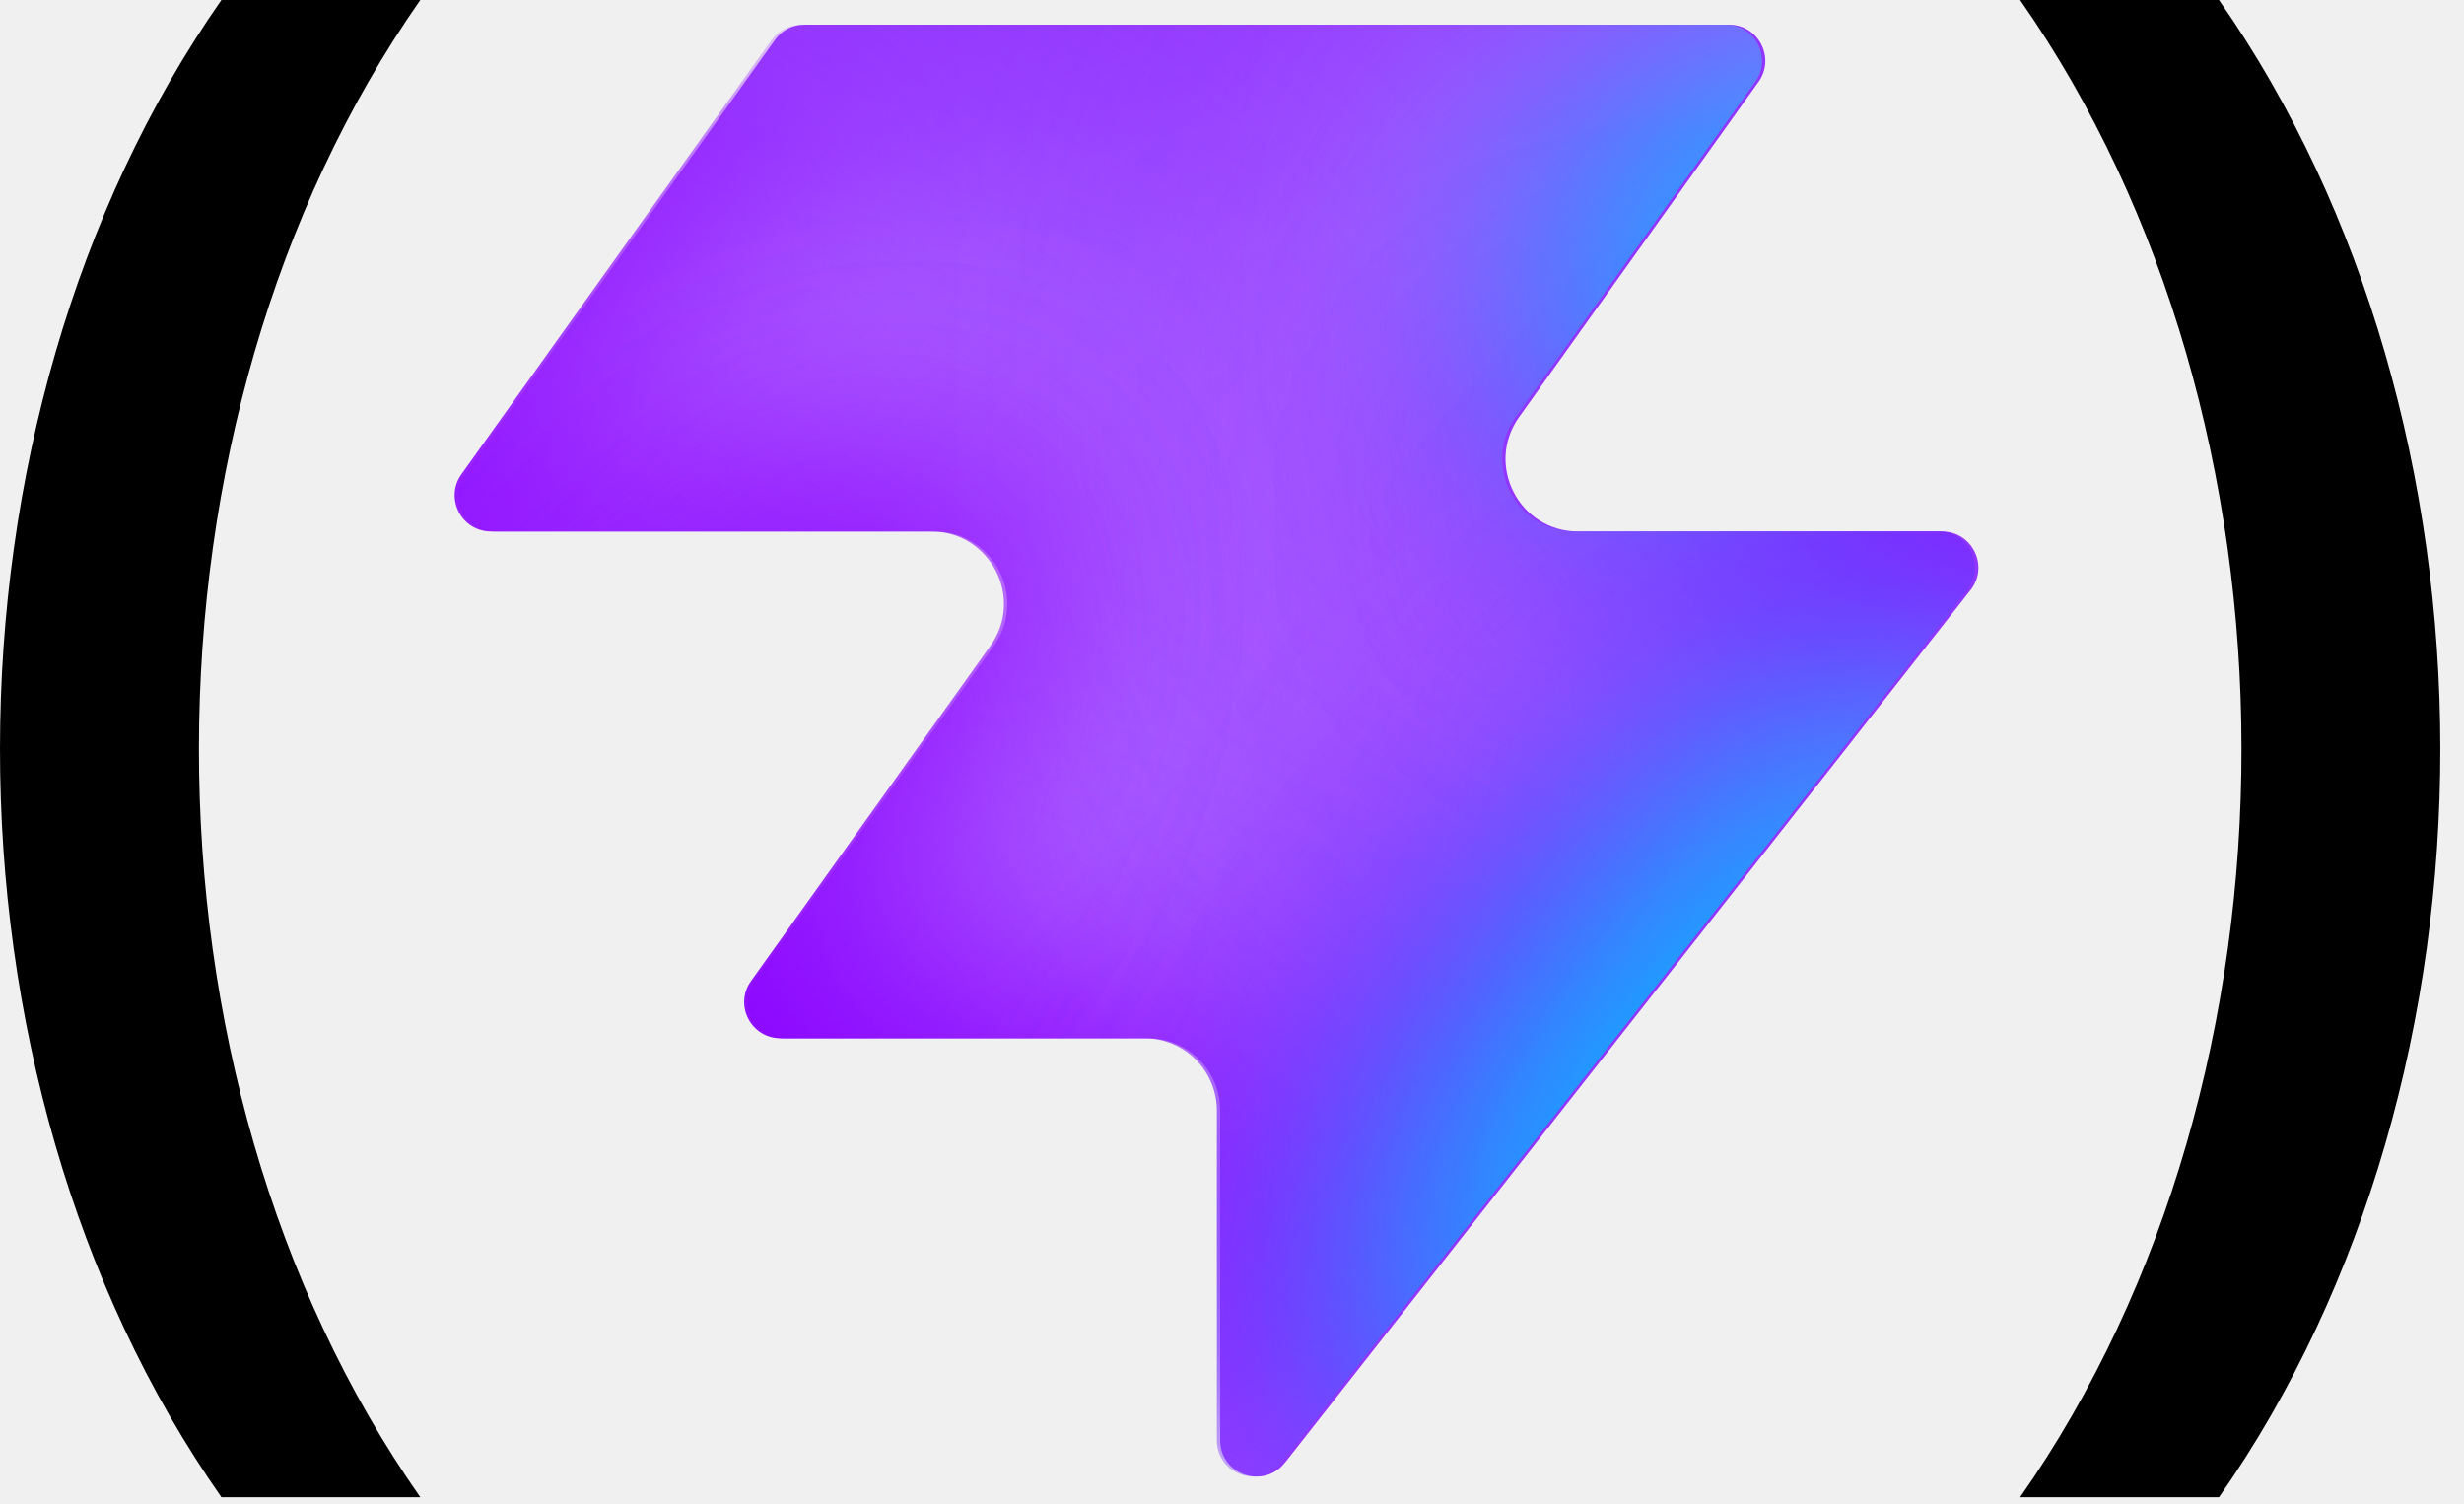
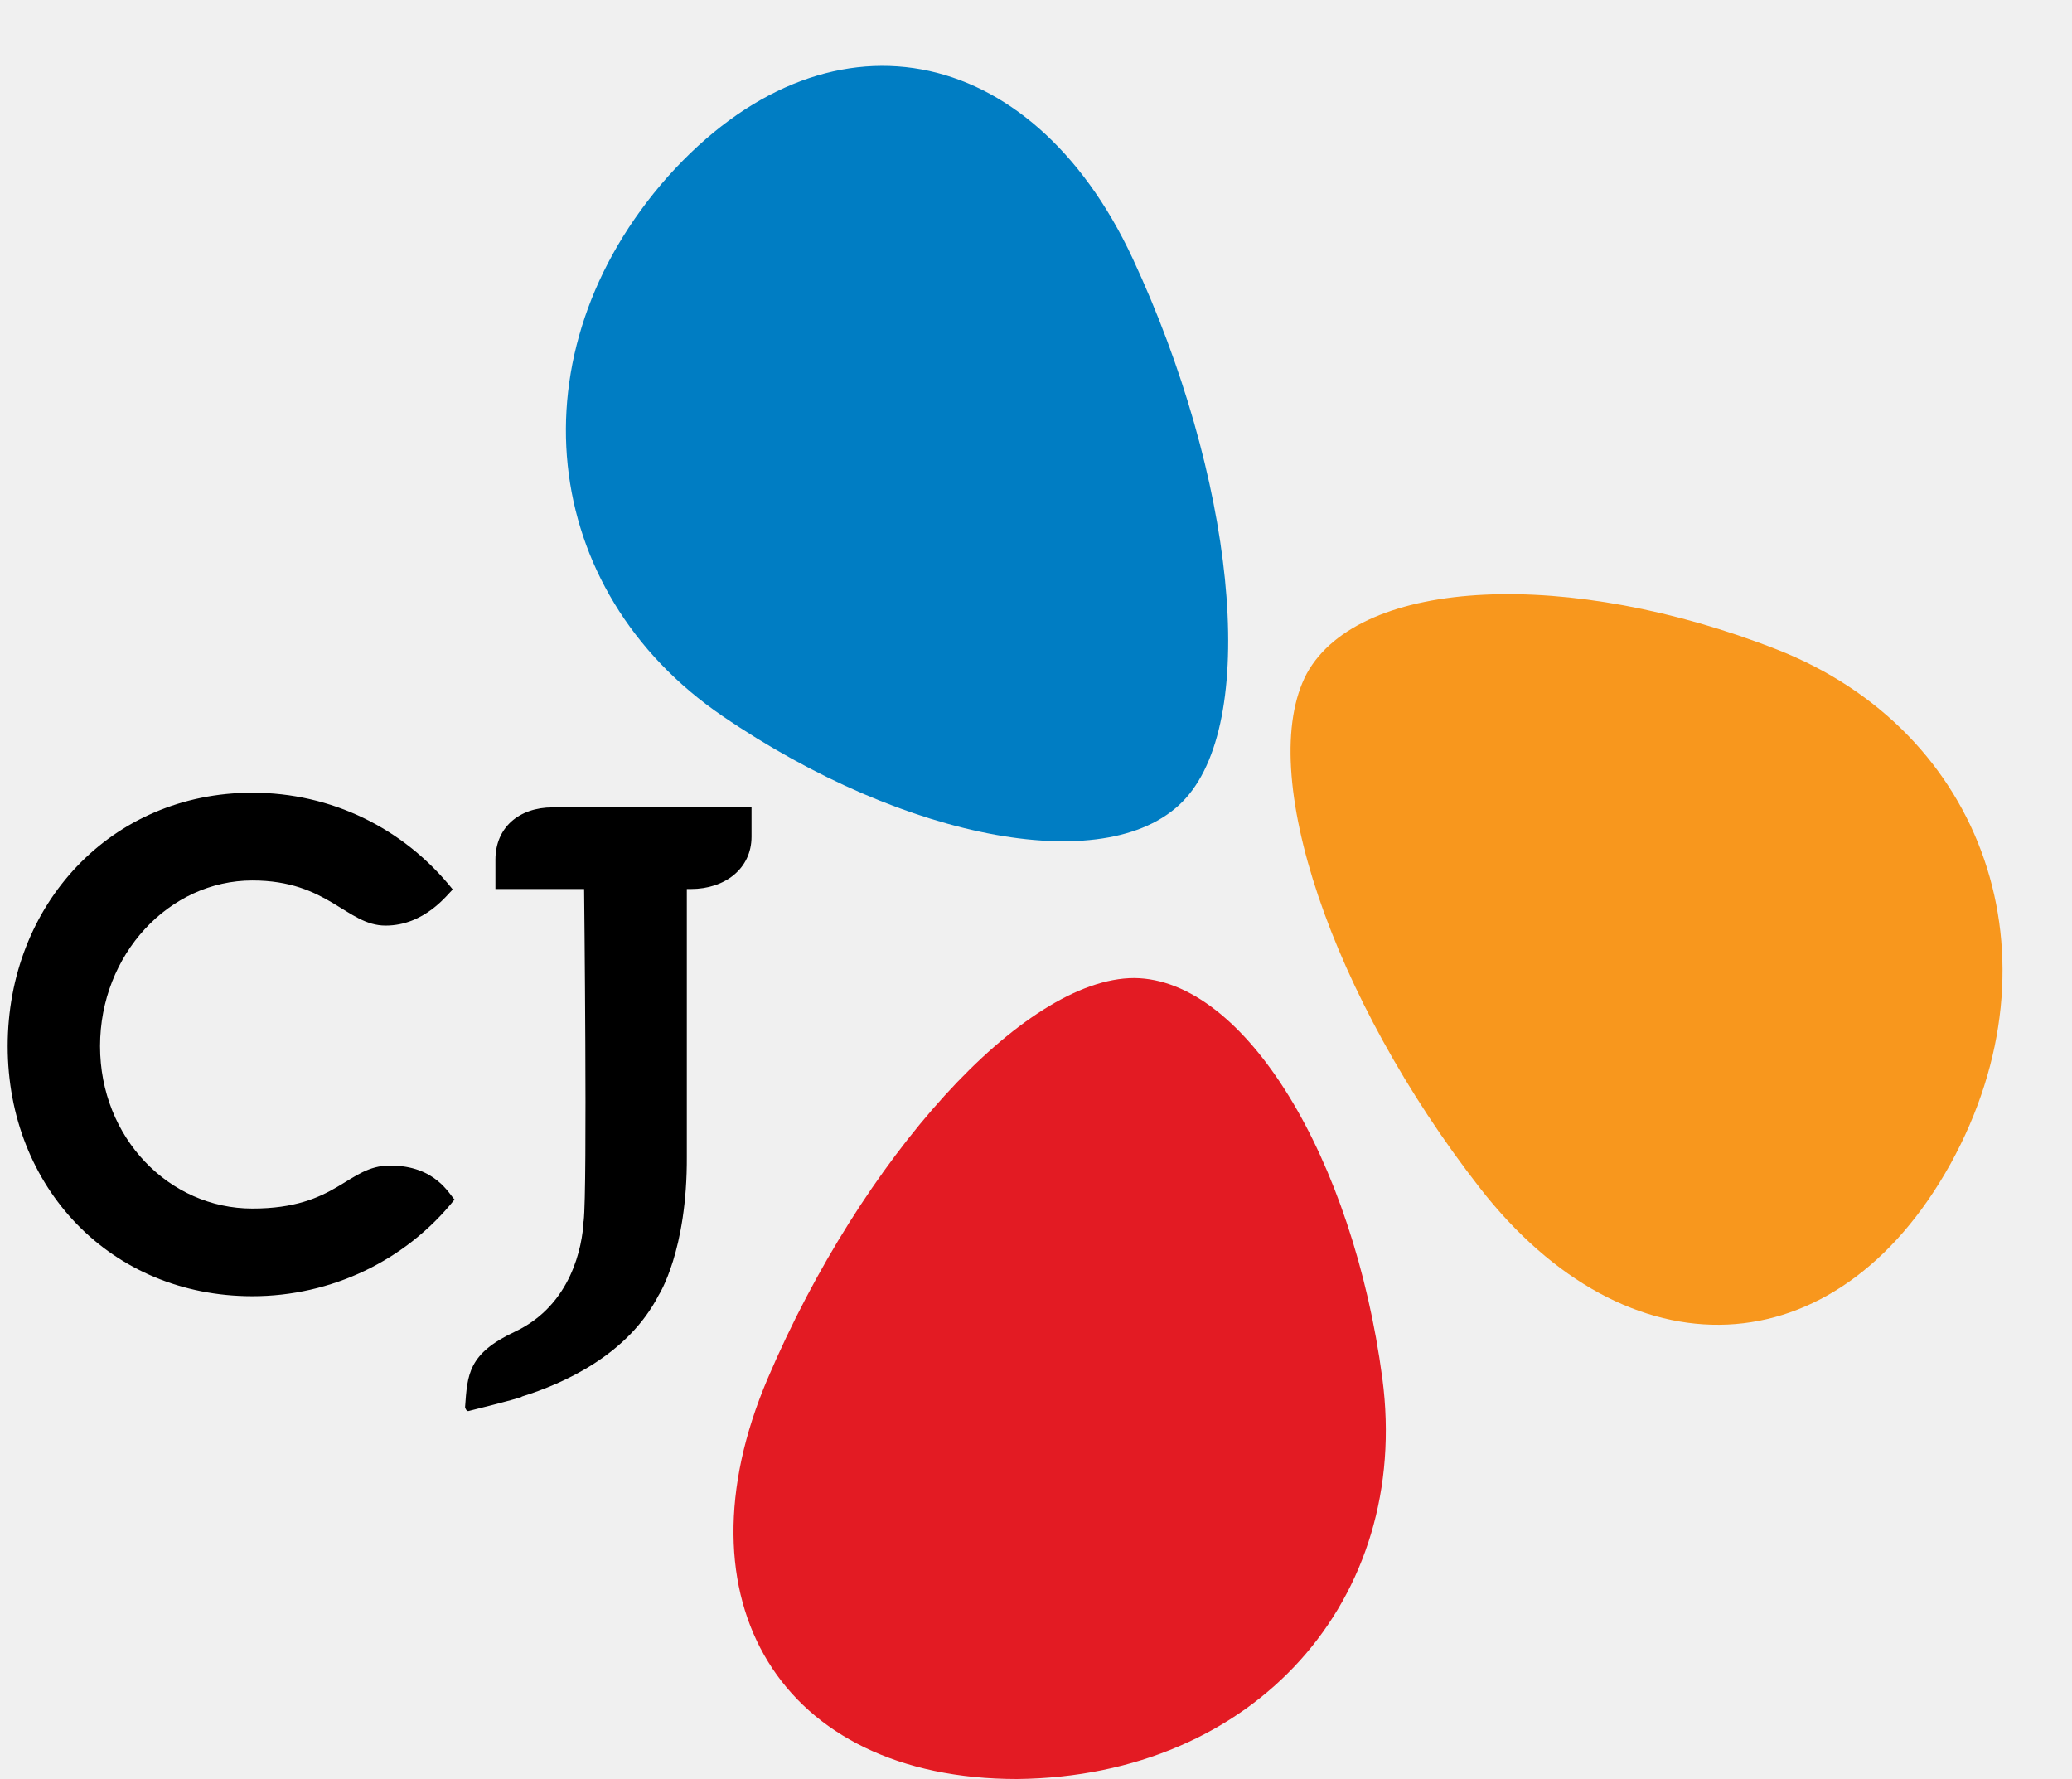
- <svg xmlns="http://www.w3.org/2000/svg" width="77" height="47" fill="none" aria-labelledby="vite-logo-title" viewBox="0 0 77 47">
-   <style>.parenthesis{fill:#000}@media (prefers-color-scheme:dark){.parenthesis{fill:#fff}}</style>
-   <path fill="#9135ff" d="M40.151 45.71c-.663.844-2.02.374-2.02-.699V34.708a2.26 2.26 0 0 0-2.262-2.262H24.493c-.92 0-1.457-1.04-.92-1.788l7.479-10.471c1.07-1.498 0-3.578-1.842-3.578H15.443c-.92 0-1.456-1.04-.92-1.788l9.696-13.576c.213-.297.556-.474.92-.474h28.894c.92 0 1.456 1.04.92 1.788l-7.48 10.472c-1.07 1.497 0 3.578 1.842 3.578h11.376c.944 0 1.474 1.087.89 1.83L40.153 45.712z" />
-   <mask id="a" width="48" height="47" x="14" y="0" maskUnits="userSpaceOnUse" style="mask-type:alpha">
-     <path fill="#000" d="M40.047 45.71c-.663.843-2.02.374-2.02-.699V34.708a2.26 2.26 0 0 0-2.262-2.262H24.389c-.92 0-1.457-1.04-.92-1.788l7.479-10.472c1.07-1.497 0-3.578-1.842-3.578H15.34c-.92 0-1.456-1.04-.92-1.788l9.696-13.575c.213-.297.556-.474.92-.474H53.93c.92 0 1.456 1.04.92 1.788L47.37 13.03c-1.07 1.498 0 3.578 1.842 3.578h11.376c.944 0 1.474 1.088.89 1.831L40.049 45.712z" />
-   </mask>
-   <g mask="url(#a)">
-     <g filter="url(#b)">
-       <ellipse cx="5.508" cy="14.704" fill="#eee6ff" rx="5.508" ry="14.704" transform="rotate(269.814 20.96 11.29)scale(-1 1)" />
-     </g>
-     <g filter="url(#c)">
-       <ellipse cx="10.399" cy="29.851" fill="#eee6ff" rx="10.399" ry="29.851" transform="rotate(89.814 -16.902 -8.275)scale(1 -1)" />
-     </g>
-     <g filter="url(#d)">
-       <ellipse cx="5.508" cy="30.487" fill="#8900ff" rx="5.508" ry="30.487" transform="rotate(89.814 -19.197 -7.127)scale(1 -1)" />
-     </g>
-     <g filter="url(#e)">
-       <ellipse cx="5.508" cy="30.599" fill="#8900ff" rx="5.508" ry="30.599" transform="rotate(89.814 -25.928 4.177)scale(1 -1)" />
-     </g>
-     <g filter="url(#f)">
-       <ellipse cx="5.508" cy="30.599" fill="#8900ff" rx="5.508" ry="30.599" transform="rotate(89.814 -25.738 5.52)scale(1 -1)" />
-     </g>
-     <g filter="url(#g)">
-       <ellipse cx="14.072" cy="22.078" fill="#eee6ff" rx="14.072" ry="22.078" transform="rotate(93.35 31.245 55.578)scale(-1 1)" />
-     </g>
-     <g filter="url(#h)">
-       <ellipse cx="3.47" cy="21.501" fill="#8900ff" rx="3.47" ry="21.501" transform="rotate(89.009 35.419 55.202)scale(-1 1)" />
-     </g>
-     <g filter="url(#i)">
-       <ellipse cx="3.47" cy="21.501" fill="#8900ff" rx="3.47" ry="21.501" transform="rotate(89.009 35.419 55.202)scale(-1 1)" />
-     </g>
-     <g filter="url(#j)">
-       <ellipse cx="14.592" cy="9.743" fill="#8900ff" rx="4.407" ry="29.108" transform="rotate(39.51 14.592 9.743)" />
-     </g>
-     <g filter="url(#k)">
-       <ellipse cx="61.728" cy="-5.321" fill="#8900ff" rx="4.407" ry="29.108" transform="rotate(37.892 61.728 -5.32)" />
-     </g>
-     <g filter="url(#l)">
-       <ellipse cx="55.618" cy="7.104" fill="#00c2ff" rx="5.971" ry="9.665" transform="rotate(37.892 55.618 7.104)" />
-     </g>
-     <g filter="url(#m)">
-       <ellipse cx="12.326" cy="39.103" fill="#8900ff" rx="4.407" ry="29.108" transform="rotate(37.892 12.326 39.103)" />
-     </g>
-     <g filter="url(#n)">
-       <ellipse cx="12.326" cy="39.103" fill="#8900ff" rx="4.407" ry="29.108" transform="rotate(37.892 12.326 39.103)" />
-     </g>
-     <g filter="url(#o)">
-       <ellipse cx="49.857" cy="30.678" fill="#8900ff" rx="4.407" ry="29.108" transform="rotate(37.892 49.857 30.678)" />
-     </g>
-     <g filter="url(#p)">
-       <ellipse cx="52.623" cy="33.171" fill="#00c2ff" rx="5.971" ry="15.297" transform="rotate(37.892 52.623 33.17)" />
-     </g>
-   </g>
-   <path d="M6.919 0c-9.198 13.166-9.252 33.575 0 46.789h6.215c-9.25-13.214-9.196-33.623 0-46.789zm62.424 0h-6.215c9.198 13.166 9.252 33.575 0 46.789h6.215c9.25-13.214 9.196-33.623 0-46.789" class="parenthesis" />
-   <defs>
-     <filter id="b" width="60.045" height="41.654" x="-5.564" y="16.92" color-interpolation-filters="sRGB" filterUnits="userSpaceOnUse">
-       <feFlood flood-opacity="0" result="BackgroundImageFix" />
-       <feBlend in="SourceGraphic" in2="BackgroundImageFix" result="shape" />
-       <feGaussianBlur result="effect1_foregroundBlur_2002_17286" stdDeviation="7.659" />
-     </filter>
-     <filter id="c" width="90.34" height="51.437" x="-40.407" y="-6.762" color-interpolation-filters="sRGB" filterUnits="userSpaceOnUse">
-       <feFlood flood-opacity="0" result="BackgroundImageFix" />
-       <feBlend in="SourceGraphic" in2="BackgroundImageFix" result="shape" />
-       <feGaussianBlur result="effect1_foregroundBlur_2002_17286" stdDeviation="7.659" />
-     </filter>
-     <filter id="d" width="79.355" height="29.4" x="-35.435" y="2.801" color-interpolation-filters="sRGB" filterUnits="userSpaceOnUse">
-       <feFlood flood-opacity="0" result="BackgroundImageFix" />
-       <feBlend in="SourceGraphic" in2="BackgroundImageFix" result="shape" />
-       <feGaussianBlur result="effect1_foregroundBlur_2002_17286" stdDeviation="4.596" />
-     </filter>
-     <filter id="e" width="79.579" height="29.4" x="-30.84" y="20.8" color-interpolation-filters="sRGB" filterUnits="userSpaceOnUse">
-       <feFlood flood-opacity="0" result="BackgroundImageFix" />
-       <feBlend in="SourceGraphic" in2="BackgroundImageFix" result="shape" />
-       <feGaussianBlur result="effect1_foregroundBlur_2002_17286" stdDeviation="4.596" />
-     </filter>
-     <filter id="f" width="79.579" height="29.4" x="-29.307" y="21.949" color-interpolation-filters="sRGB" filterUnits="userSpaceOnUse">
-       <feFlood flood-opacity="0" result="BackgroundImageFix" />
-       <feBlend in="SourceGraphic" in2="BackgroundImageFix" result="shape" />
-       <feGaussianBlur result="effect1_foregroundBlur_2002_17286" stdDeviation="4.596" />
-     </filter>
-     <filter id="g" width="74.749" height="58.852" x="29.961" y="-17.13" color-interpolation-filters="sRGB" filterUnits="userSpaceOnUse">
-       <feFlood flood-opacity="0" result="BackgroundImageFix" />
-       <feBlend in="SourceGraphic" in2="BackgroundImageFix" result="shape" />
-       <feGaussianBlur result="effect1_foregroundBlur_2002_17286" stdDeviation="7.659" />
-     </filter>
-     <filter id="h" width="61.377" height="25.362" x="37.754" y="3.055" color-interpolation-filters="sRGB" filterUnits="userSpaceOnUse">
-       <feFlood flood-opacity="0" result="BackgroundImageFix" />
-       <feBlend in="SourceGraphic" in2="BackgroundImageFix" result="shape" />
-       <feGaussianBlur result="effect1_foregroundBlur_2002_17286" stdDeviation="4.596" />
-     </filter>
-     <filter id="i" width="61.377" height="25.362" x="37.754" y="3.055" color-interpolation-filters="sRGB" filterUnits="userSpaceOnUse">
-       <feFlood flood-opacity="0" result="BackgroundImageFix" />
-       <feBlend in="SourceGraphic" in2="BackgroundImageFix" result="shape" />
-       <feGaussianBlur result="effect1_foregroundBlur_2002_17286" stdDeviation="4.596" />
-     </filter>
-     <filter id="j" width="56.045" height="63.649" x="-13.43" y="-22.082" color-interpolation-filters="sRGB" filterUnits="userSpaceOnUse">
-       <feFlood flood-opacity="0" result="BackgroundImageFix" />
-       <feBlend in="SourceGraphic" in2="BackgroundImageFix" result="shape" />
-       <feGaussianBlur result="effect1_foregroundBlur_2002_17286" stdDeviation="4.596" />
-     </filter>
-     <filter id="k" width="54.814" height="64.646" x="34.321" y="-37.644" color-interpolation-filters="sRGB" filterUnits="userSpaceOnUse">
-       <feFlood flood-opacity="0" result="BackgroundImageFix" />
-       <feBlend in="SourceGraphic" in2="BackgroundImageFix" result="shape" />
-       <feGaussianBlur result="effect1_foregroundBlur_2002_17286" stdDeviation="4.596" />
-     </filter>
-     <filter id="l" width="33.541" height="35.313" x="38.847" y="-10.552" color-interpolation-filters="sRGB" filterUnits="userSpaceOnUse">
-       <feFlood flood-opacity="0" result="BackgroundImageFix" />
-       <feBlend in="SourceGraphic" in2="BackgroundImageFix" result="shape" />
-       <feGaussianBlur result="effect1_foregroundBlur_2002_17286" stdDeviation="4.596" />
-     </filter>
-     <filter id="m" width="54.814" height="64.646" x="-15.081" y="6.78" color-interpolation-filters="sRGB" filterUnits="userSpaceOnUse">
-       <feFlood flood-opacity="0" result="BackgroundImageFix" />
-       <feBlend in="SourceGraphic" in2="BackgroundImageFix" result="shape" />
-       <feGaussianBlur result="effect1_foregroundBlur_2002_17286" stdDeviation="4.596" />
-     </filter>
-     <filter id="n" width="54.814" height="64.646" x="-15.081" y="6.78" color-interpolation-filters="sRGB" filterUnits="userSpaceOnUse">
-       <feFlood flood-opacity="0" result="BackgroundImageFix" />
-       <feBlend in="SourceGraphic" in2="BackgroundImageFix" result="shape" />
-       <feGaussianBlur result="effect1_foregroundBlur_2002_17286" stdDeviation="4.596" />
-     </filter>
-     <filter id="o" width="54.814" height="64.646" x="22.45" y="-1.645" color-interpolation-filters="sRGB" filterUnits="userSpaceOnUse">
-       <feFlood flood-opacity="0" result="BackgroundImageFix" />
-       <feBlend in="SourceGraphic" in2="BackgroundImageFix" result="shape" />
-       <feGaussianBlur result="effect1_foregroundBlur_2002_17286" stdDeviation="4.596" />
-     </filter>
-     <filter id="p" width="39.409" height="43.623" x="32.919" y="11.36" color-interpolation-filters="sRGB" filterUnits="userSpaceOnUse">
-       <feFlood flood-opacity="0" result="BackgroundImageFix" />
-       <feBlend in="SourceGraphic" in2="BackgroundImageFix" result="shape" />
-       <feGaussianBlur result="effect1_foregroundBlur_2002_17286" stdDeviation="4.596" />
-     </filter>
-   </defs>
+ <svg xmlns="http://www.w3.org/2000/svg" height="2146" viewBox="0 -10.591 330.719 286.009" width="2500">
+   <path d="m221.055 211.009c-4.691-35.371-22.1-64.218-39.898-64.361-17.801 0-43.802 28.881-58.955 64.416-15.149 35.545 1.992 64.354 40.102 64.354 38.353-.402 63.433-28.973 58.751-64.409" fill="#e31b23" />
+   <path d="m39.353 116.852c-22.755 0-39.353 17.982-39.353 40.747 0 22.755 16.598 40.199 39.353 40.199 12.651 0 24.61-5.676 32.509-15.543-.857-.807-3.039-5.463-10.373-5.463-6.906 0-8.462 6.916-22.136 6.916-13.392 0-24.499-11.364-24.499-26.109 0-14.755 11.107-26.639 24.499-26.639 12.207 0 15.142 7.256 21.419 7.256 6.282 0 9.946-5.022 10.799-5.811-7.894-9.876-19.567-15.553-32.218-15.553m80.261 2.358h-31.989c-5.408 0-9.193 3.247-9.193 8.404v4.718h14.261s.543 48.183-.071 53.385l-.014.018c-.197 3.974-1.915 13.491-11.077 17.786-7.521 3.525-7.603 6.897-7.981 12.127.106.376.264.609.479.619h.041c.031 0 .059 0 .089-.019.269-.072 7.468-1.839 8.517-2.278l-.031-.027c6.763-2.099 17.104-6.727 22.037-16.314 0 0 4.623-7.111 4.529-22.359v-42.937h.674c5.412 0 9.73-3.247 9.73-8.404v-4.727" />
+   <path d="m284.598 93.864c-33.366-13.112-67.076-11.74-75.684 3.804-8.396 15.771 4.06 52.218 27.797 82.695 23.732 30.479 57.232 29.464 75.727-3.875 18.281-33.235 5.432-69.534-27.84-82.624" fill="#f8971d" />
+   <path d="m114.923 104.51c29.61 20.226 62.78 26.339 74.528 13.222 11.859-13.222 7.769-51.843-8.588-86.858-16.354-34.998-49.258-41.465-74.686-13.095-25.114 28.343-20.787 66.565 8.746 86.731" fill="#007dc3" />
</svg>
